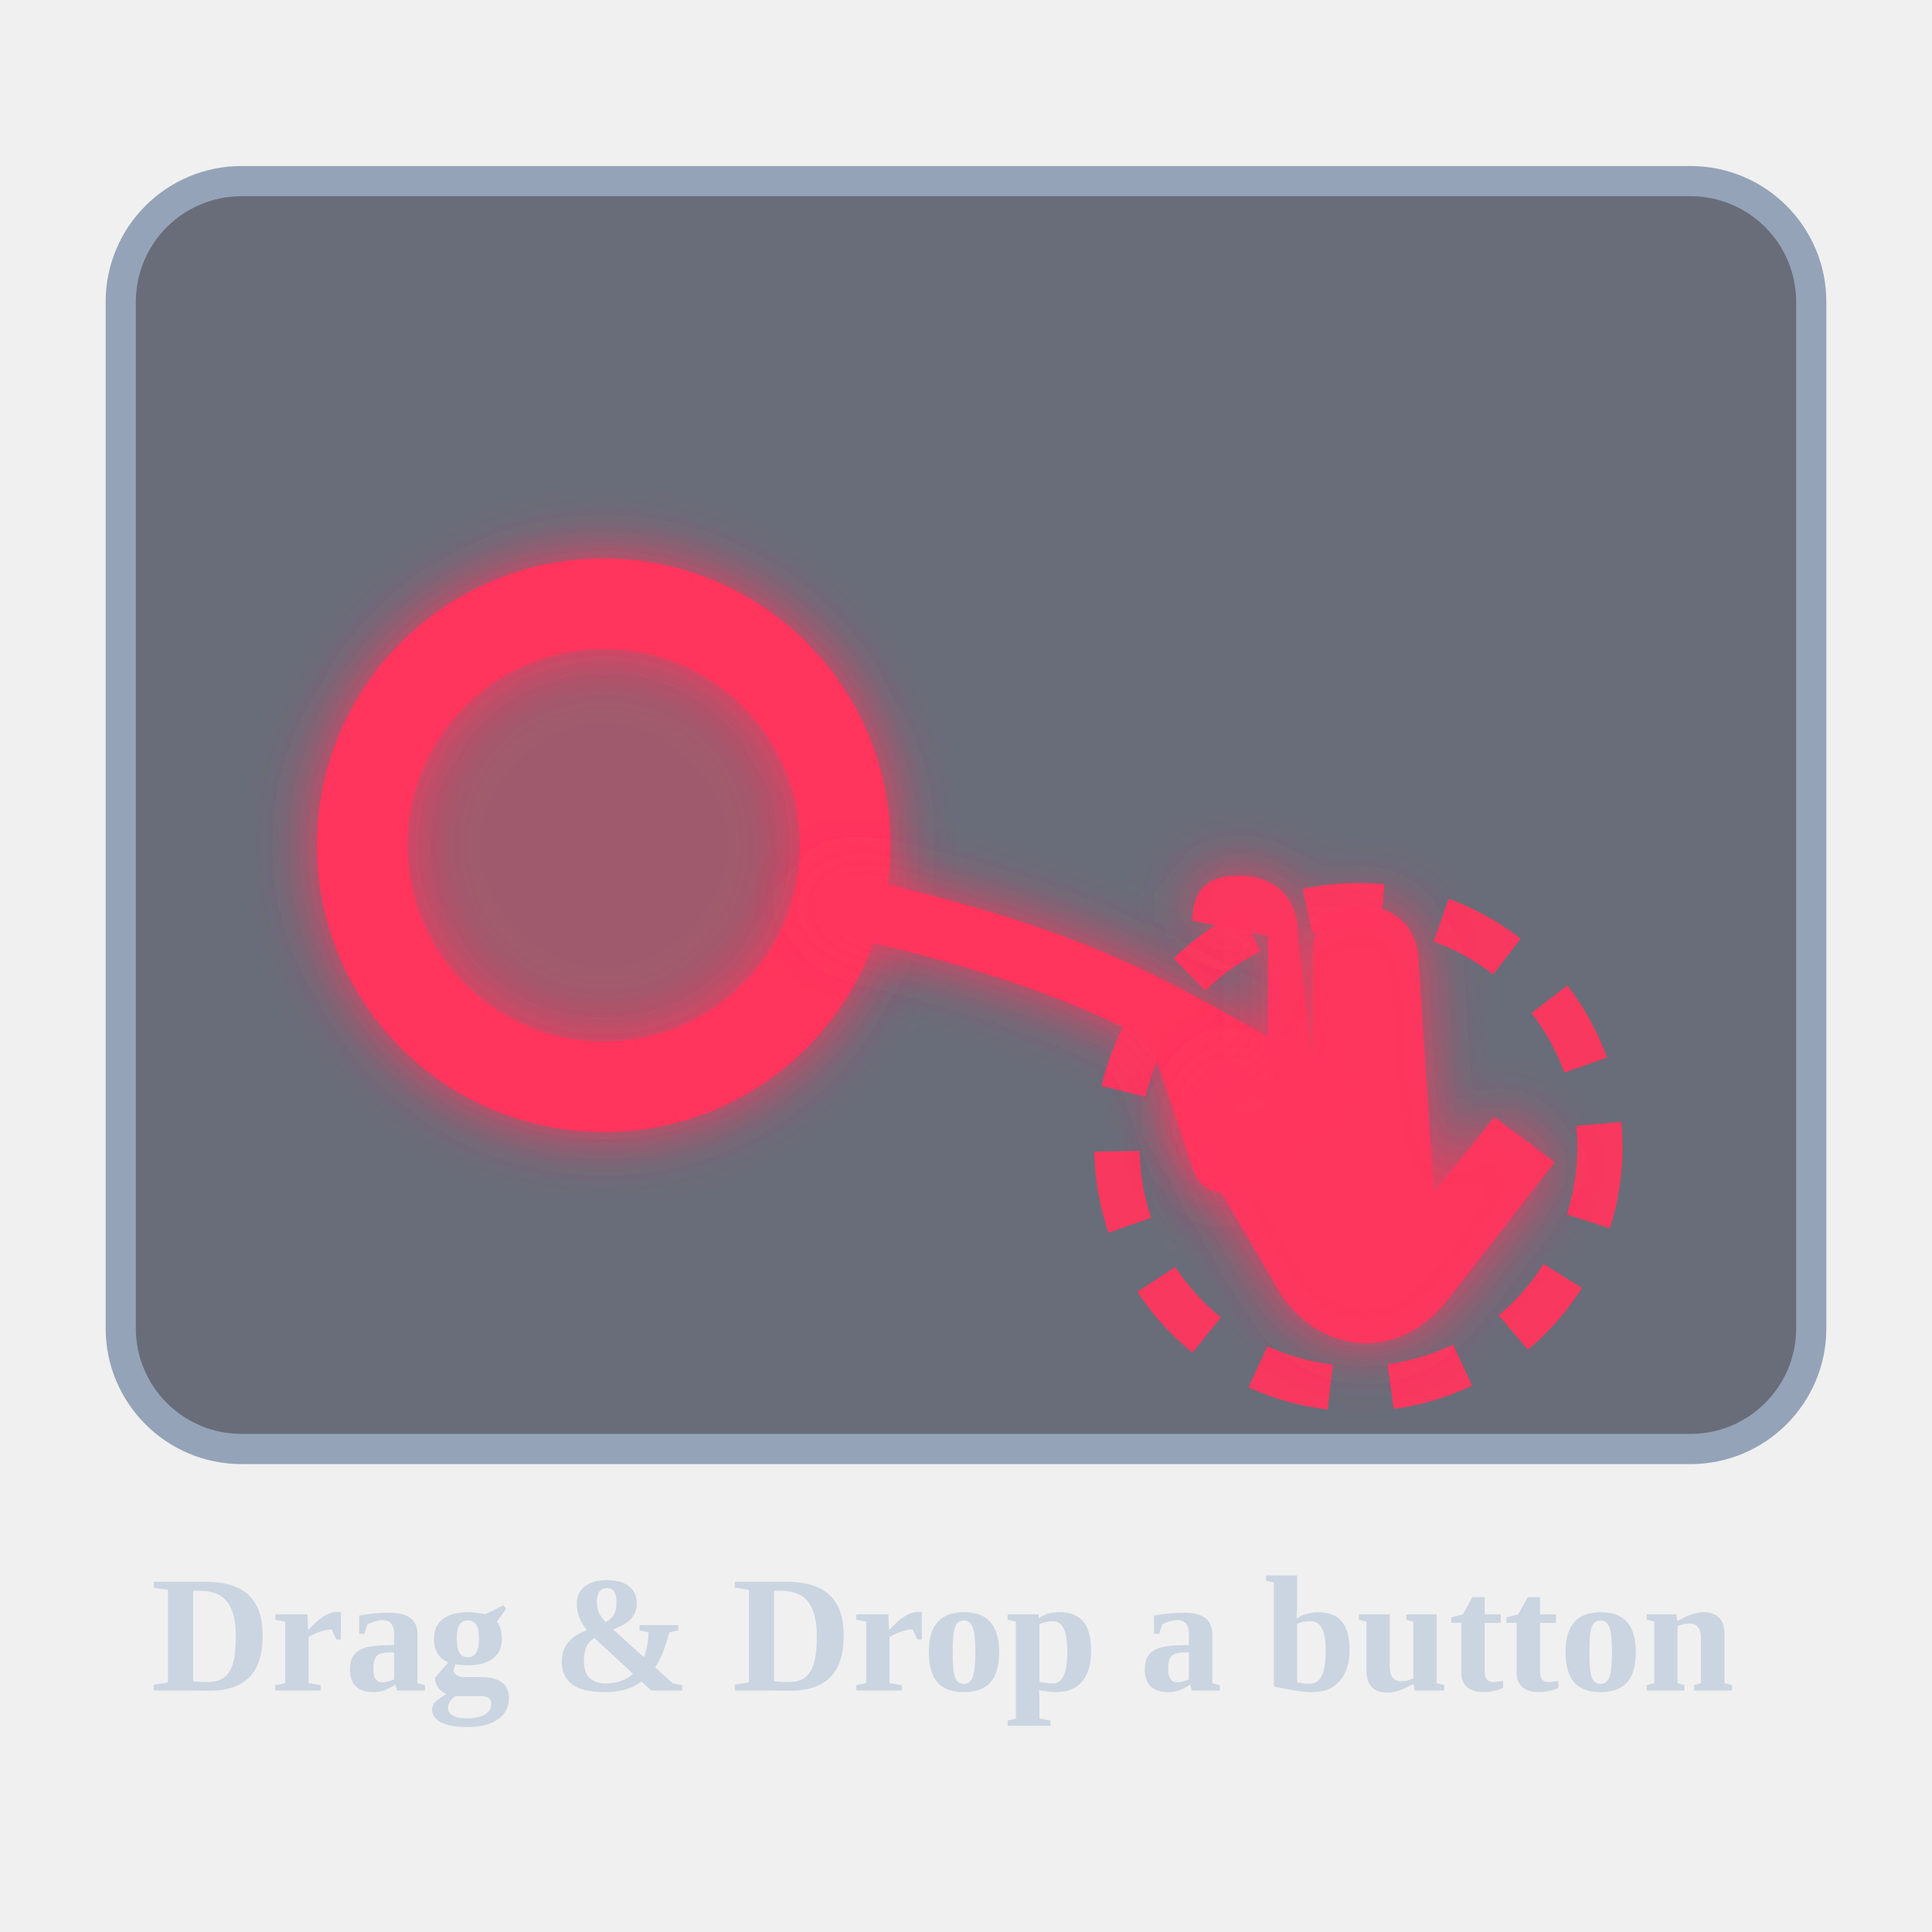
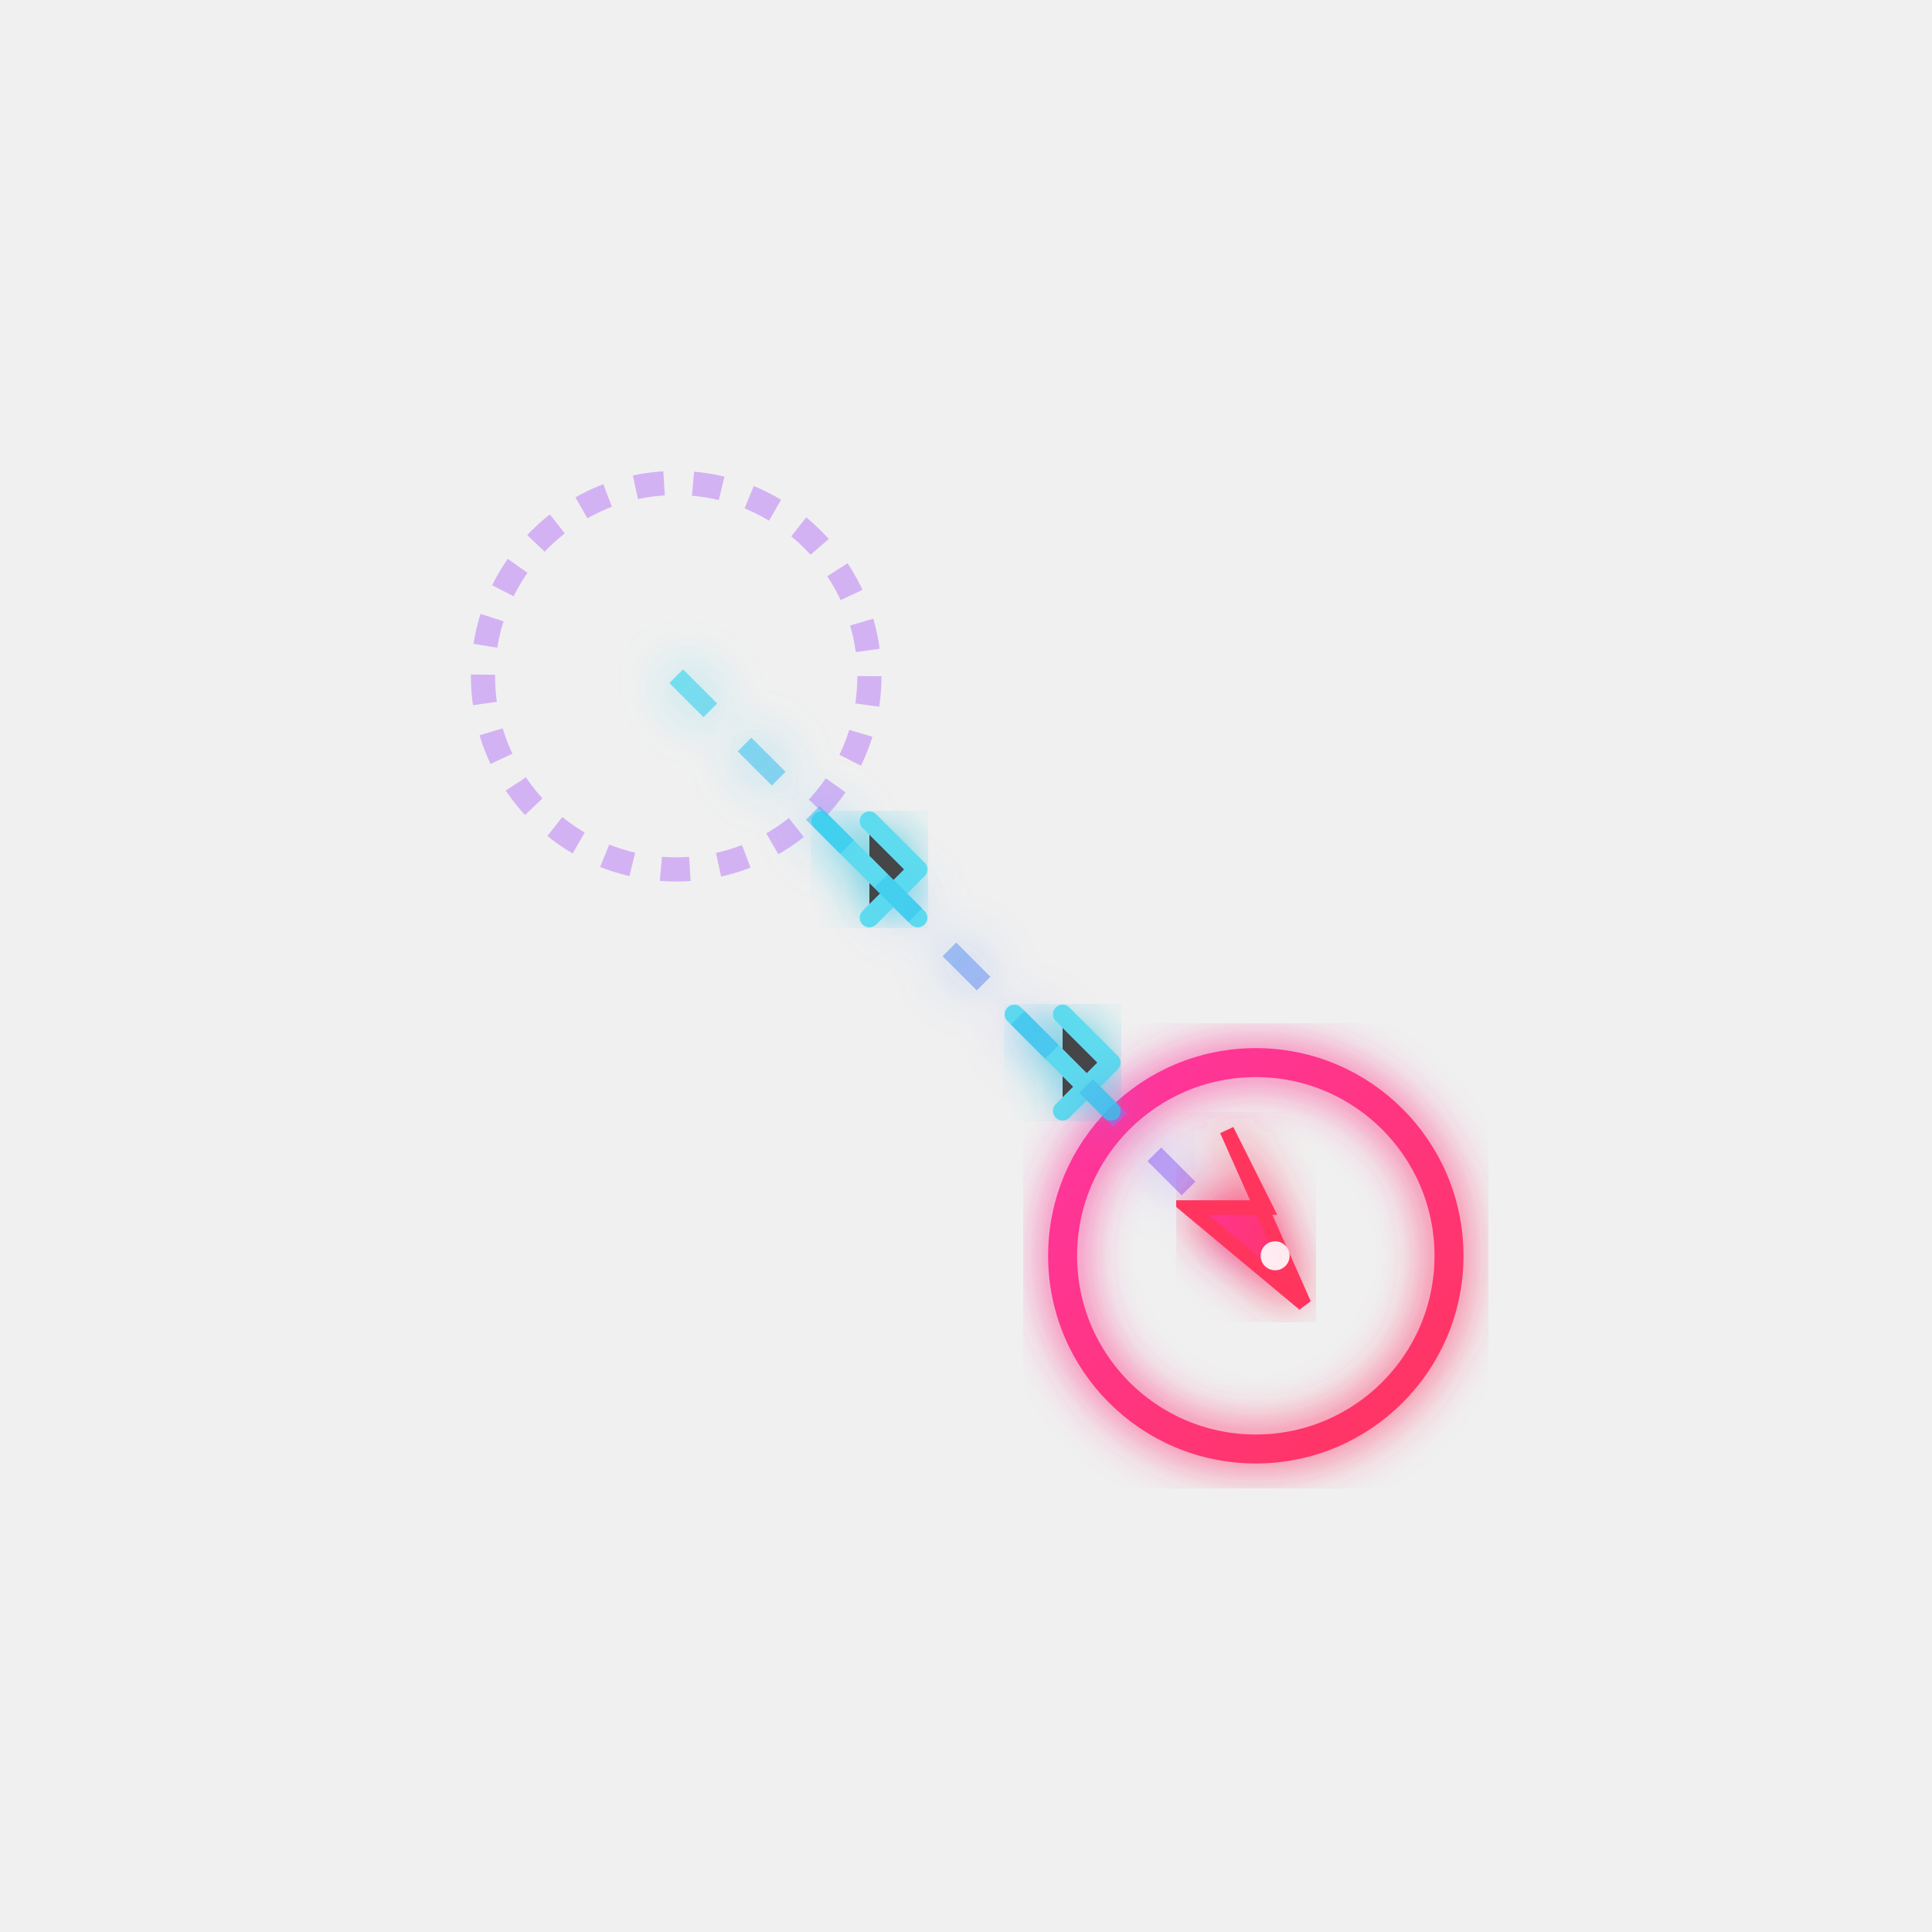
- <svg xmlns="http://www.w3.org/2000/svg" viewBox="0 0 128 128">
+ <svg xmlns="http://www.w3.org/2000/svg" viewBox="0 0 200 200">
  <defs>
-     <filter id="glow" x="-50%" y="-50%" width="200%" height="200%">
-       <feGaussianBlur stdDeviation="2" result="b" />
+     <linearGradient id="neonPink" x1="0" y1="0" x2="1" y2="1">
+       <stop offset="0%" stop-color="#ff35a3" />
+       <stop offset="100%" stop-color="#ff355d" />
+     </linearGradient>
+     <linearGradient id="cyanGlow" x1="0" y1="0" x2="1" y2="1">
+       <stop offset="0%" stop-color="#22d3ee" />
+       <stop offset="100%" stop-color="#a855f7" />
+     </linearGradient>
+     <filter id="glow">
+       <feGaussianBlur stdDeviation="2.5" result="coloredBlur" />
      <feMerge>
-         <feMergeNode in="b" />
+         <feMergeNode in="coloredBlur" />
        <feMergeNode in="SourceGraphic" />
      </feMerge>
    </filter>
  </defs>
-   <rect x="8" y="12" width="112" height="84" rx="8" fill="rgba(15,23,42,0.6)" stroke="#94a3b8" stroke-width="2" />
-   <circle cx="40" cy="56" r="16" fill="rgba(255,53,93,0.2)" stroke="#ff355d" stroke-width="6" filter="url(#glow)" />
-   <circle cx="90" cy="76" r="16" fill="none" stroke="#ff355d" stroke-width="3" stroke-dasharray="5 4" opacity="0.95" />
-   <g filter="url(#glow)" stroke="#ff355d" stroke-width="4" fill="none" stroke-linecap="round">
-     <path d="M56 60 C74 64, 78 68, 86 72" />
-     <path d="M86 72 l-8 -4 3 9" />
+   <circle cx="70" cy="70" r="20" fill="none" stroke="#a855f7" stroke-width="2.5" opacity="0.4" stroke-dasharray="3 3" />
+   <circle cx="130" cy="130" r="20" fill="none" stroke="url(#neonPink)" stroke-width="3" filter="url(#glow)" />
+   <path d="M70 70 Q85 85 100 100 Q115 115 130 130" stroke="url(#cyanGlow)" stroke-width="2" fill="none" opacity="0.6" stroke-dasharray="5 5" filter="url(#glow)" />
+   <g transform="translate(135, 135)">
+     <path d="M0 0 L-8 -18 L-4 -10 L-12 -10 L0 0 Z" fill="url(#neonPink)" stroke="#ff355d" stroke-width="1.5" filter="url(#glow)" />
+     <circle cx="-3" cy="-5" r="1.5" fill="#ffffff" opacity="0.9" />
  </g>
-   <g transform="translate(74,56)" filter="url(#glow)">
-     <path d="M10 6 v10 l-3 -2 -3 4 7 12 c3 4 8 4 11 0 l7 -9 -4 -3 -4 5 -1 -15 c0 -3 -2 -4 -4 -4 s-3 1 -3 3 v8 l-1 -9 c0 -3 -2 -4 -4 -4 s-3 1 -3 3z" fill="#ff355d" opacity="0.95" />
-   </g>
-   <text x="10" y="112" fill="#cbd5e1" font-size="11" font-weight="700">Drag &amp; Drop a button</text>
+   <path d="M85 85 L95 95 M90 85 L95 90 L90 95" stroke="#22d3ee" stroke-width="2" stroke-linecap="round" stroke-linejoin="round" opacity="0.7" filter="url(#glow)" />
+   <path d="M105 105 L115 115 M110 105 L115 110 L110 115" stroke="#22d3ee" stroke-width="2" stroke-linecap="round" stroke-linejoin="round" opacity="0.7" filter="url(#glow)" />
</svg>
